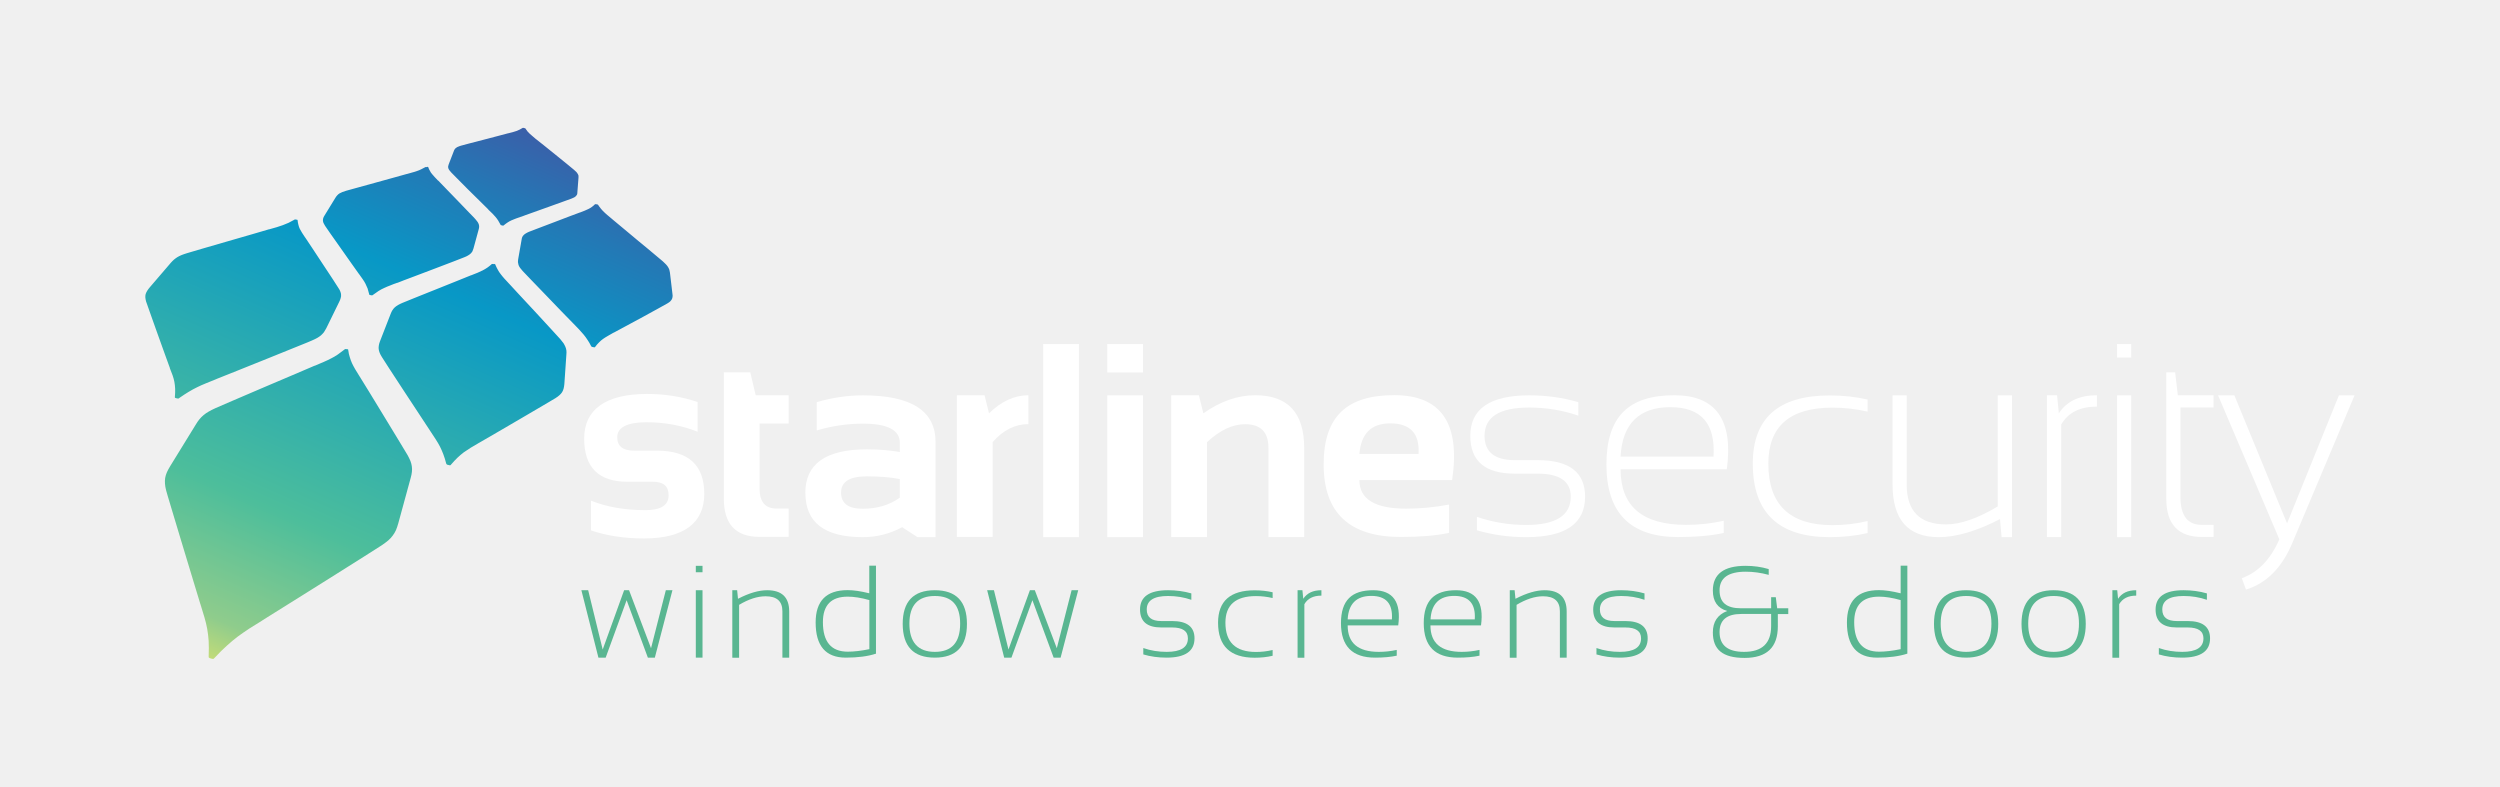
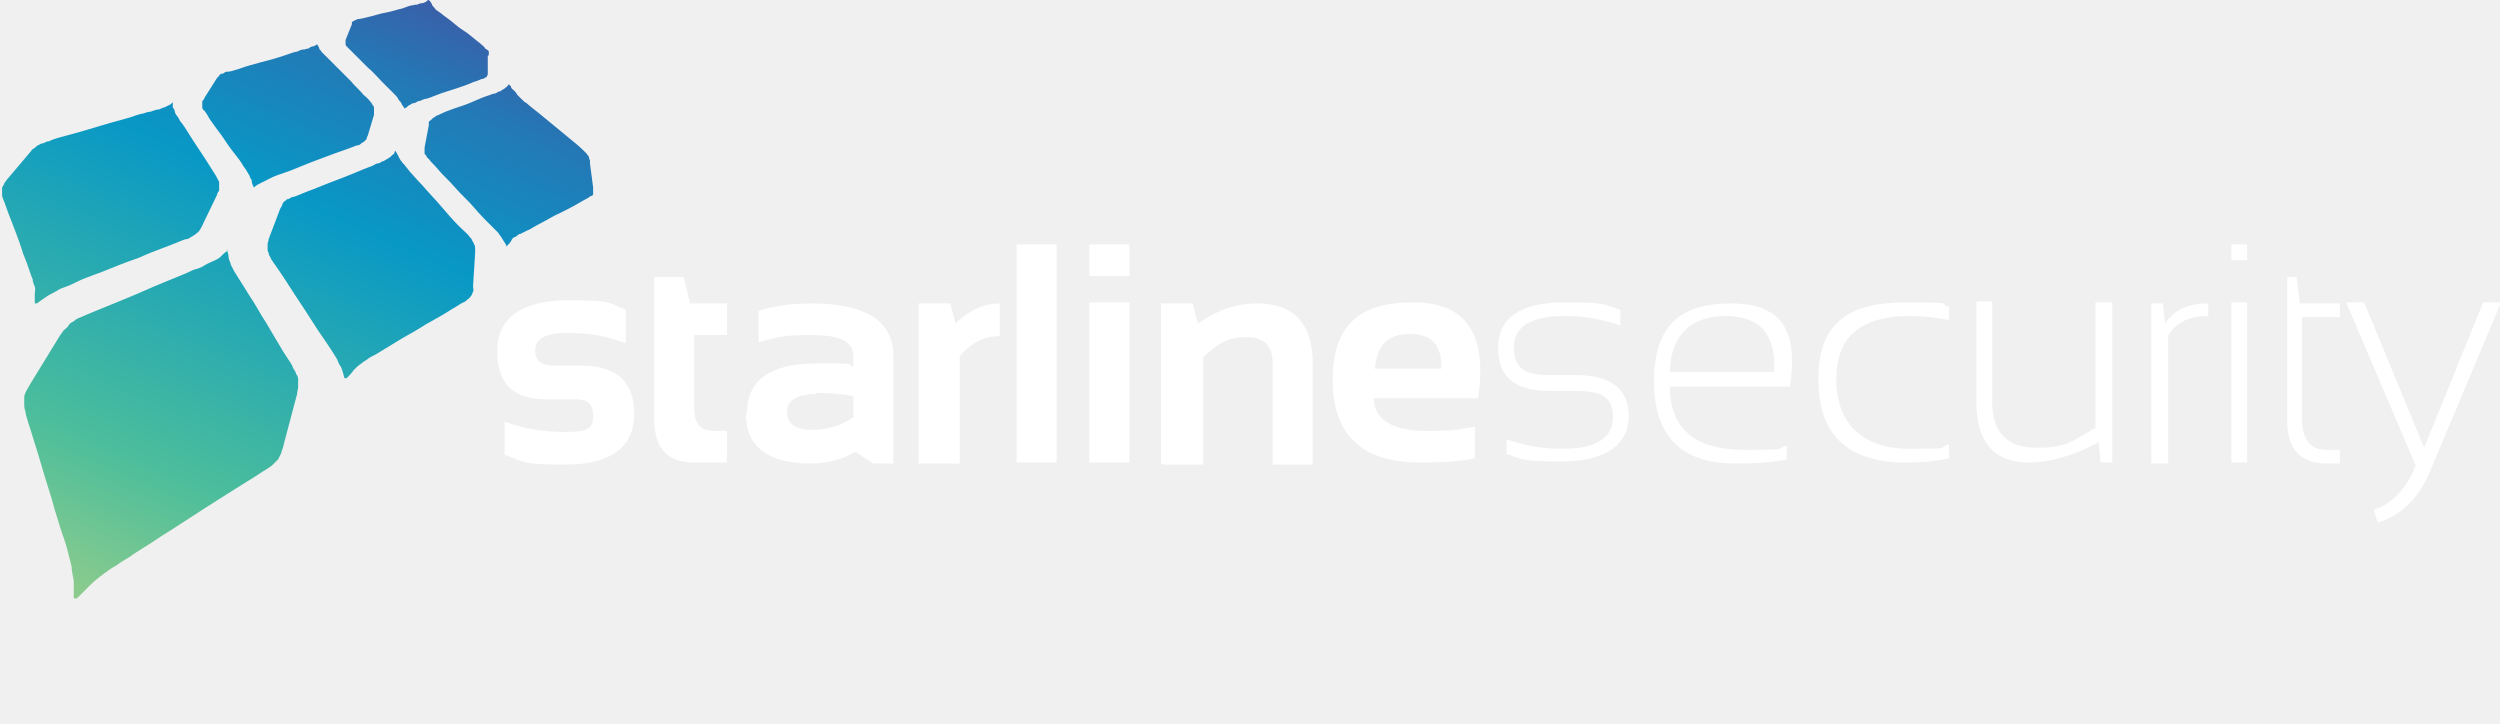
- <svg xmlns="http://www.w3.org/2000/svg" id="Layer_1" data-name="Layer 1" viewBox="0 0 268.5 84.5">
+ <svg xmlns="http://www.w3.org/2000/svg" id="Layer_1" version="1.1" viewBox="0 0 237.3 68.7">
  <defs>
    <style>
-       .cls-1 {
-         fill: #59b691;
-       }
- 
-       .cls-2 {
+       .st0 {
        fill: url(#linear-gradient);
      }

-       .cls-3 {
+       .st1 {
        fill: #fff;
      }
    </style>
-     <linearGradient id="linear-gradient" x1="26.11" y1="72.51" x2="55.31" y2="5.84" gradientUnits="userSpaceOnUse">
+     <linearGradient id="linear-gradient" x1="10.5" y1="-2.3" x2="39.7" y2="64.3" gradientTransform="translate(0 56.4) scale(1 -1)" gradientUnits="userSpaceOnUse">
      <stop offset="0" stop-color="#c4dc78" />
-       <stop offset=".06" stop-color="#8fcc8c" />
-       <stop offset=".24" stop-color="#4dbe9b" />
-       <stop offset=".64" stop-color="#0898c6" />
+       <stop offset="0" stop-color="#8fcc8c" />
+       <stop offset=".2" stop-color="#4dbe9b" />
+       <stop offset=".6" stop-color="#0898c6" />
      <stop offset=".8" stop-color="#2478b5" />
      <stop offset="1" stop-color="#4e499e" />
    </linearGradient>
  </defs>
-   <path class="cls-2" d="M64.09,21.94s.06.01.07.02c.02,0,.03,0,.04.01,0,0,.02,0,.02.02,0,0,.01.01.02.02.1.16.21.29.31.42.1.13.22.24.34.36.12.11.24.23.39.35.15.12.31.26.49.41l.02.02c.19.15.58.48,1.07.89.49.41,1.1.92,1.7,1.42.62.5,1.22,1.01,1.7,1.41.48.41.83.7.93.78.13.12.24.22.33.32.09.1.17.19.22.28.06.09.1.18.14.28.03.1.05.21.07.32l.27,2.29c.02.12.03.23.01.33-.01.1-.04.18-.08.26-.05.08-.1.15-.18.23-.08.07-.17.14-.3.21-.09.05-.42.24-.88.49-.47.26-1.08.59-1.71.94-.65.35-1.32.72-1.89,1.02-.58.31-1.04.56-1.28.69h-.02c-.23.14-.43.24-.61.35-.18.1-.35.21-.51.32-.15.1-.29.23-.43.37-.14.14-.29.3-.43.5-.01.02-.02.02-.02.02-.01.01-.02.01-.04.01,0,0-.03,0-.05,0-.03,0-.06-.01-.1-.02-.04,0-.07-.02-.1-.02-.02,0-.04-.01-.05-.02-.02-.01-.03-.02-.03-.03-.01,0-.02-.02-.03-.03-.13-.26-.26-.49-.4-.69-.13-.2-.26-.38-.42-.57-.15-.18-.3-.35-.48-.54-.18-.19-.37-.38-.59-.61l-.02-.02c-.22-.22-.67-.69-1.22-1.25-.54-.56-1.17-1.22-1.78-1.85-.61-.63-1.18-1.22-1.62-1.68-.44-.46-.75-.78-.83-.87-.11-.12-.2-.23-.28-.34-.07-.1-.12-.2-.16-.3-.03-.1-.05-.19-.06-.29,0-.1,0-.21.02-.32l.37-2.11c.01-.11.04-.2.07-.28.04-.08.09-.15.15-.21.07-.07.14-.13.23-.18.09-.06.2-.11.33-.17.1-.04.45-.17.94-.36.48-.19,1.09-.41,1.71-.65.61-.23,1.22-.46,1.73-.66.51-.19.9-.34,1.1-.41h.02c.19-.08.36-.14.51-.2.15-.06.28-.12.4-.18.12-.06.24-.13.35-.21.11-.08.22-.17.33-.28,0,0,.01-.01.02-.02,0,0,0,0,.02,0,.01,0,.03,0,.05,0,.01,0,.04,0,.07.01M45.84,17.95s-.05-.01-.07-.01c-.02,0-.04,0-.05,0s-.01,0-.02,0c-.01,0-.02,0-.02.01-.16.09-.31.17-.46.24-.14.07-.29.13-.44.18-.15.06-.31.1-.49.15-.18.05-.37.1-.6.17h-.02c-.22.06-.7.19-1.29.36-.6.17-1.34.36-2.06.57-.74.2-1.46.4-2.03.56-.58.16-1,.28-1.12.31-.16.05-.29.09-.41.14-.12.05-.22.1-.31.15-.09.06-.16.12-.23.2-.07.07-.13.15-.19.25l-1.16,1.89c-.06.1-.12.2-.15.29-.02.09-.04.18-.04.26,0,.09.03.18.06.27.04.09.1.2.17.31.06.08.26.38.55.8.3.42.68.97,1.08,1.53.4.58.83,1.18,1.19,1.69.36.52.67.94.81,1.14l.02.02c.14.2.27.38.39.55.12.17.22.33.3.49.08.16.16.33.23.51.06.19.11.39.17.62,0,.01,0,.02,0,.04,0,0,.01.01.03.02,0,0,.02.01.04.02.02,0,.06.01.09.02.05,0,.07.02.1.02.02,0,.04,0,.05,0,.01,0,.02,0,.04-.01.02,0,.02-.01.03-.02.23-.17.43-.31.63-.44.19-.12.39-.23.6-.32.2-.1.41-.18.64-.27.23-.1.48-.19.77-.29h.03c.28-.12.87-.34,1.59-.61.71-.27,1.54-.58,2.35-.89.79-.3,1.56-.59,2.15-.82.58-.22.99-.38,1.1-.43.15-.06.28-.12.39-.19.1-.06.2-.13.27-.2.08-.07.13-.15.19-.24.04-.09.08-.19.11-.3l.56-2.05c.03-.1.05-.2.05-.29s-.01-.17-.04-.26-.07-.17-.13-.26c-.06-.09-.14-.18-.23-.29-.07-.08-.32-.35-.69-.72-.35-.37-.8-.83-1.25-1.3-.45-.46-.89-.92-1.26-1.3-.36-.38-.66-.68-.79-.82h-.02c-.14-.15-.26-.27-.37-.39-.11-.11-.2-.22-.28-.32-.09-.1-.16-.21-.22-.33-.07-.12-.13-.24-.18-.38,0,0,0-.01,0-.02,0,0-.01,0-.02-.02-.01,0-.02,0-.04-.01-.02,0-.04-.01-.07-.02M53,28.37s-.07-.02-.09-.02h-.05s-.02,0-.02,0c-.02,0-.02.01-.03.02-.17.15-.32.27-.48.38-.16.11-.32.2-.49.29-.17.09-.35.17-.54.25-.2.09-.42.17-.68.27h-.02c-.26.11-.79.32-1.46.59-.68.27-1.51.6-2.32.93-.83.33-1.66.67-2.32.93-.66.27-1.15.46-1.28.52-.18.08-.34.15-.47.23-.13.08-.25.16-.35.25-.09.09-.18.19-.25.3-.07.11-.13.24-.19.39l-1.14,2.93c-.06.16-.11.31-.13.45-.03.14-.03.28-.02.41.02.14.05.27.11.41.06.15.14.3.25.47.07.12.36.57.77,1.2.42.64.95,1.47,1.53,2.34.58.88,1.19,1.81,1.71,2.6.53.81.96,1.46,1.17,1.78l.02.03c.22.32.4.61.57.87.17.26.32.52.45.77.13.26.25.53.36.82.12.3.21.62.31,1,.02.02.02.04.03.06,0,.01.01.02.03.03.01.02.03.02.06.04.03,0,.06.02.12.03.05.01.09.02.12.03.03,0,.06,0,.07,0,.02,0,.03-.01.05-.02.01-.01.02-.03.03-.04.26-.3.48-.54.71-.76.22-.21.44-.39.67-.57.23-.16.47-.32.74-.49.27-.16.56-.33.88-.52l.04-.02c.33-.19,1.01-.58,1.83-1.06.82-.47,1.77-1.03,2.69-1.57.9-.52,1.76-1.03,2.42-1.42.66-.38,1.12-.66,1.25-.74.17-.11.31-.21.43-.32.11-.1.21-.21.28-.32.07-.11.12-.24.16-.38.04-.14.06-.29.08-.47l.22-3.2c.02-.16.01-.31,0-.44-.02-.14-.06-.26-.11-.39-.05-.12-.12-.25-.2-.38-.09-.13-.21-.27-.34-.43-.09-.11-.46-.51-.96-1.05-.49-.54-1.11-1.21-1.73-1.88-.61-.66-1.23-1.32-1.74-1.87-.49-.54-.88-.96-1.07-1.16l-.02-.02c-.19-.2-.35-.38-.5-.54-.14-.16-.27-.31-.38-.46-.12-.15-.22-.3-.31-.47-.09-.17-.19-.35-.27-.55,0-.01,0-.02,0-.03-.01,0-.02-.02-.03-.02-.01,0-.02-.01-.05-.02-.02,0-.05-.01-.08-.02M56.27,13.74s-.05,0-.06-.01c-.02,0-.03,0-.04,0,0,0-.02,0-.02,0t-.02.01c-.12.07-.22.13-.34.19-.11.05-.22.1-.33.14-.12.04-.24.08-.38.12-.14.04-.29.08-.47.12h-.02c-.18.05-.55.14-1.02.27-.47.12-1.03.27-1.6.42-.57.15-1.13.29-1.58.41-.44.12-.77.21-.86.23-.12.04-.23.07-.31.11-.09.03-.16.07-.22.12-.06.04-.12.09-.15.14-.04.06-.08.12-.1.19l-.56,1.45c-.03.07-.05.15-.06.22,0,.07,0,.13.02.2.02.07.06.13.11.21.05.07.12.15.2.24.06.06.29.29.61.62.32.33.75.75,1.18,1.19.45.44.92.9,1.31,1.29.39.4.72.72.88.87v.02c.18.16.31.29.44.42.12.13.24.25.34.37.1.12.2.25.28.38.09.14.17.29.26.46,0,.01,0,.02.01.02,0,0,0,.01.02.02.01,0,.03,0,.05.01.02,0,.04.01.07.02.04.01.06.02.08.02.02,0,.04,0,.05,0,.01,0,.03,0,.03,0,0,0,.02-.01.02-.02.15-.12.29-.23.43-.32.13-.09.27-.16.42-.23.15-.07.3-.13.47-.19.17-.06.35-.13.57-.2h.02c.21-.09.65-.24,1.18-.43.53-.19,1.16-.41,1.76-.63.6-.21,1.17-.42,1.61-.58.44-.15.75-.27.83-.3.11-.04.21-.09.29-.13.09-.05.15-.1.19-.15.05-.05.09-.11.12-.17.02-.07.03-.14.03-.23l.12-1.56c0-.08,0-.15,0-.22-.02-.07-.04-.13-.08-.19-.03-.07-.09-.13-.15-.21-.07-.07-.15-.14-.25-.23-.06-.06-.33-.27-.69-.57-.36-.29-.81-.66-1.27-1.03-.46-.37-.91-.74-1.29-1.04-.37-.3-.67-.54-.82-.65h-.01c-.14-.13-.26-.23-.37-.32-.12-.09-.21-.18-.3-.26-.09-.08-.17-.17-.25-.26-.07-.09-.14-.19-.22-.31-.01,0-.01-.01-.01-.02,0,0,0,0-.02,0,0,0-.02,0-.04-.01-.01,0-.03,0-.06-.02M37.25,37.51s-.08-.02-.1-.02c-.03,0-.05,0-.06,0-.02,0-.03,0-.05.01,0,0-.02.02-.03.03-.27.21-.51.39-.74.55-.24.16-.47.3-.72.42-.25.13-.5.25-.78.37-.28.12-.59.26-.96.41h-.03c-.36.16-1.12.49-2.08.89-.97.41-2.16.92-3.34,1.42-1.21.51-2.41,1.03-3.36,1.44-.96.42-1.68.72-1.87.81-.27.12-.5.24-.71.36-.22.12-.39.25-.55.38-.16.13-.31.28-.45.45-.14.17-.27.36-.4.58l-2.72,4.42c-.15.25-.28.47-.37.68-.09.21-.16.42-.19.62-.03.2-.04.41-.02.63.01.22.06.45.12.7.05.18.24.86.53,1.8.29.97.67,2.23,1.07,3.56.41,1.37.85,2.8,1.22,4.03.38,1.26.7,2.3.85,2.8l.02.05c.16.51.3.96.42,1.38.12.43.23.83.3,1.24.07.41.13.85.16,1.32.02.48.03,1.02,0,1.64,0,.04,0,.06,0,.09,0,.02.01.04.03.06.02.02.04.03.08.05.04.01.08.03.15.05.06.02.11.03.15.03.04,0,.07,0,.1,0,.02,0,.04-.02.06-.04.03-.02.05-.04.07-.07.47-.51.9-.93,1.31-1.3.39-.36.78-.68,1.16-.97.39-.29.79-.56,1.22-.85.44-.27.9-.57,1.43-.89l.05-.04c.52-.32,1.6-1,2.91-1.82,1.29-.8,2.79-1.75,4.23-2.65,1.4-.88,2.74-1.72,3.76-2.37,1-.63,1.72-1.09,1.9-1.21.26-.18.49-.35.68-.51.19-.17.35-.34.48-.52.14-.18.25-.38.35-.59.09-.22.17-.46.25-.74l1.33-4.87c.07-.24.11-.46.13-.66.02-.2.02-.39-.01-.58-.03-.19-.07-.37-.15-.57-.08-.19-.18-.4-.3-.62-.09-.16-.43-.73-.91-1.51-.46-.77-1.04-1.72-1.63-2.68-.57-.93-1.14-1.87-1.61-2.64-.46-.75-.83-1.34-1-1.62l-.02-.03c-.17-.28-.33-.52-.46-.75-.13-.22-.24-.43-.34-.64-.09-.21-.18-.42-.24-.65-.08-.23-.13-.48-.17-.77,0-.01,0-.03,0-.04-.01-.01-.01-.02-.02-.03-.02,0-.03-.02-.05-.02-.02-.01-.06-.02-.1-.03M31.83,23.59s-.06-.02-.08-.02c-.02,0-.04,0-.05,0-.02,0-.02,0-.04,0-.01,0-.02.01-.03.02-.23.13-.44.24-.64.34-.2.09-.4.17-.61.25-.21.08-.43.14-.66.22-.24.07-.51.14-.81.23h-.03c-.3.09-.93.28-1.74.51-.81.23-1.79.52-2.77.8-.99.29-1.98.57-2.76.8-.79.23-1.37.4-1.52.45-.22.07-.41.13-.58.2-.17.07-.31.14-.45.22-.13.08-.25.17-.37.27-.12.1-.23.22-.34.34l-2.24,2.61c-.12.14-.22.27-.3.4-.08.12-.13.25-.17.36-.03.12-.04.24-.03.37.01.13.04.27.08.42.04.11.18.52.38,1.08.2.57.46,1.32.75,2.11.28.8.59,1.63.84,2.34.26.73.48,1.32.58,1.6v.03c.12.29.21.54.3.78.08.24.15.47.19.7.04.23.07.47.08.73.01.26,0,.56-.03.89,0,.02,0,.04,0,.05,0,.01.01.02.02.03.01,0,.04.02.06.03.03,0,.06.02.11.03.05.01.09.02.11.02.04,0,.06,0,.08,0,.02,0,.03,0,.05-.02.02,0,.03-.02.05-.04.37-.26.7-.47,1.01-.66.31-.19.6-.34.9-.49.3-.15.6-.28.94-.42.33-.14.7-.28,1.11-.45l.04-.02c.41-.16,1.25-.5,2.28-.91,1.02-.41,2.22-.89,3.36-1.35,1.13-.46,2.2-.89,3.04-1.23.82-.33,1.4-.56,1.56-.64.21-.09.4-.18.56-.27.16-.09.3-.19.42-.29.11-.1.21-.21.31-.33.09-.13.16-.26.25-.42l1.4-2.86c.07-.14.12-.27.15-.39.04-.12.05-.23.04-.35,0-.11-.03-.23-.08-.35-.04-.12-.11-.25-.21-.39-.06-.1-.29-.46-.61-.95-.32-.49-.72-1.1-1.13-1.71-.39-.6-.79-1.21-1.12-1.7-.33-.49-.59-.88-.7-1.05l-.02-.02c-.12-.18-.23-.34-.32-.49-.09-.15-.17-.29-.24-.42-.06-.14-.12-.27-.15-.43-.04-.15-.07-.31-.09-.5v-.02s0-.01-.02-.02c-.01,0-.02,0-.05-.01-.02,0-.04-.02-.08-.02" />
-   <path class="cls-3" d="M63.47,56.96v-3.19c1.69.68,3.64,1.02,5.86,1.02,1.65,0,2.48-.53,2.48-1.6,0-.97-.56-1.45-1.67-1.45h-2.76c-3.09,0-4.64-1.55-4.64-4.64s2.26-4.79,6.77-4.79c1.91,0,3.72.29,5.41.87v3.19c-1.69-.68-3.53-1.02-5.51-1.02s-3.12.53-3.12,1.6c0,.97.6,1.45,1.81,1.45h2.46c3.38,0,5.08,1.55,5.08,4.64s-2.15,4.79-6.47,4.79c-2.12,0-4.02-.29-5.71-.87Z" />
-   <path class="cls-3" d="M77.74,39.99h2.84l.58,2.46h3.54v3.04h-3.12v7c0,1.42.61,2.13,1.84,2.13h1.28v3.04h-3.13c-2.55,0-3.83-1.37-3.83-4.1v-13.59Z" />
-   <path class="cls-3" d="M86.49,52.94c0-3.12,2.2-4.68,6.61-4.68,1.32,0,2.5.1,3.54.29v-1c0-1.36-1.32-2.05-3.96-2.05-1.66,0-3.32.24-4.96.73v-3.04c1.64-.48,3.3-.73,4.96-.73,5.2,0,7.8,1.67,7.8,5.02v10.21h-1.94l-1.65-1.07c-1.33.72-2.74,1.07-4.23,1.07-4.11,0-6.16-1.58-6.16-4.74ZM93.1,51.16c-1.85,0-2.77.58-2.77,1.74s.77,1.74,2.32,1.74,2.89-.4,3.99-1.19v-2c-.97-.19-2.15-.29-3.54-.29Z" />
-   <path class="cls-3" d="M102.77,57.68v-15.23h2.97l.48,1.94c1.33-1.3,2.75-1.94,4.23-1.94v3.1c-1.43,0-2.71.64-3.84,1.93v10.19h-3.84Z" />
-   <path class="cls-3" d="M115.88,36.95v20.74h-3.84v-20.74h3.84Z" />
-   <path class="cls-3" d="M122.76,36.95v3.05h-3.84v-3.05h3.84ZM122.76,42.46v15.23h-3.84v-15.23h3.84Z" />
-   <path class="cls-3" d="M125.79,57.68v-15.23h2.97l.48,1.94c1.85-1.3,3.7-1.94,5.57-1.94,3.51,0,5.26,1.89,5.26,5.67v9.56h-3.84v-9.6c0-1.68-.84-2.52-2.51-2.52-1.34,0-2.71.64-4.09,1.93v10.19h-3.84Z" />
-   <path class="cls-3" d="M155.96,51.56h-9.96c0,2.05,1.67,3.07,5.02,3.07,1.54,0,3.07-.15,4.61-.44v3.04c-1.34.29-3.07.44-5.19.44-5.52,0-8.28-2.6-8.28-7.79s2.53-7.44,7.58-7.44,7.12,3.04,6.22,9.11ZM146,48.75h6.35c.14-2.18-.88-3.28-3.04-3.28-2.03,0-3.13,1.09-3.31,3.28Z" />
-   <path class="cls-3" d="M158.62,56.96v-1.45c1.69.58,3.45.87,5.28.87,3.2,0,4.8-1.02,4.8-3.04,0-1.64-1.18-2.47-3.55-2.47h-2.46c-3.19,0-4.78-1.35-4.78-4.06,0-2.9,2.11-4.35,6.34-4.35,1.82,0,3.57.24,5.26.73v1.45c-1.69-.58-3.45-.87-5.26-.87-3.21,0-4.81,1.01-4.81,3.04,0,1.74,1.09,2.61,3.26,2.61h2.46c3.38,0,5.08,1.31,5.08,3.92,0,2.9-2.11,4.35-6.32,4.35-1.83,0-3.59-.24-5.28-.73Z" />
-   <path class="cls-3" d="M185.46,50.4h-11.41c0,3.98,2.35,5.97,7.05,5.97,1.34,0,2.69-.14,4.03-.44v1.31c-1.34.29-2.98.44-4.9.44-5.13,0-7.7-2.6-7.7-7.79s2.43-7.44,7.29-7.44c4.47,0,6.35,2.65,5.64,7.95ZM174.05,49.04h9.98c.23-3.54-1.32-5.31-4.64-5.31s-5.16,1.77-5.34,5.31Z" />
-   <path class="cls-3" d="M200.58,57.25c-1.26.29-2.61.44-4.06.44-5.51,0-8.27-2.63-8.27-7.9,0-4.88,2.75-7.32,8.27-7.32,1.45,0,2.8.15,4.06.44v1.3c-1.26-.29-2.51-.43-3.77-.43-4.59,0-6.89,2.01-6.89,6.02,0,4.4,2.29,6.6,6.89,6.6,1.26,0,2.51-.14,3.77-.44v1.31Z" />
-   <path class="cls-3" d="M216.09,42.46v15.23h-1.12l-.17-1.94c-2.52,1.3-4.72,1.94-6.58,1.94-3.31,0-4.96-1.89-4.96-5.67v-9.56h1.52v9.6c0,2.84,1.41,4.26,4.23,4.26,1.54,0,3.39-.64,5.55-1.93v-11.93h1.52Z" />
-   <path class="cls-3" d="M219.84,57.68v-15.23h1.09l.19,1.94c.85-1.3,2.21-1.94,4.09-1.94v1.22c-1.82,0-3.1.64-3.84,1.93v12.08h-1.52Z" />
-   <path class="cls-3" d="M228.89,36.95v1.45h-1.52v-1.45h1.52ZM228.89,42.46v15.23h-1.52v-15.23h1.52Z" />
-   <path class="cls-3" d="M232.65,39.99h.96l.29,2.46h3.83v1.31h-3.55v9.61c0,2,.76,3,2.28,3h1.28v1.3h-1.25c-2.55,0-3.83-1.37-3.83-4.1v-13.59Z" />
-   <path class="cls-3" d="M238.22,42.46h1.75l5.66,13.75,5.57-13.75h1.68l-6.61,15.68c-1.12,2.76-2.8,4.49-5.05,5.18l-.45-1.22c1.76-.64,3.1-2.03,4.03-4.18l-6.58-15.46Z" />
-   <path class="cls-1" d="M62.43,63.39h.74l1.56,6.37,2.3-6.37h.53l2.36,6.23,1.59-6.23h.71l-1.89,7.24h-.75l-2.28-6.17-2.25,6.17h-.78l-1.83-7.24Z" />
-   <path class="cls-1" d="M75.45,60.77v.69h-.72v-.69h.72ZM75.45,63.39v7.24h-.72v-7.24h.72Z" />
-   <path class="cls-1" d="M78.65,70.63v-7.24h.52l.09.92c1.2-.62,2.24-.92,3.13-.92,1.58,0,2.37.76,2.37,2.28v4.96h-.73v-4.98c0-1.08-.6-1.61-1.81-1.61-.87,0-1.82.31-2.84.92v5.68h-.72Z" />
-   <path class="cls-1" d="M94.09,70.2c-.88.29-1.96.43-3.25.43-2.16,0-3.24-1.26-3.24-3.77,0-2.32,1.14-3.48,3.44-3.48.63,0,1.4.11,2.32.34v-2.97h.72v9.43ZM93.37,64.45c-.88-.25-1.66-.37-2.32-.37-1.78,0-2.67.91-2.67,2.74,0,2.11.89,3.17,2.67,3.17.66,0,1.44-.09,2.32-.27v-5.26Z" />
-   <path class="cls-1" d="M96.95,67.01c0-2.41,1.15-3.62,3.45-3.62s3.45,1.21,3.45,3.62-1.15,3.62-3.45,3.62-3.44-1.2-3.45-3.62ZM100.4,70.01c1.82,0,2.72-1.01,2.72-3.03s-.91-2.97-2.72-2.97-2.73.99-2.73,2.97.91,3.03,2.73,3.03Z" />
-   <path class="cls-1" d="M106.01,63.39h.74l1.56,6.37,2.3-6.37h.53l2.36,6.23,1.59-6.23h.71l-1.89,7.24h-.75l-2.28-6.17-2.25,6.17h-.78l-1.83-7.24Z" />
-   <path class="cls-1" d="M122.79,70.29v-.69c.8.28,1.64.41,2.51.41,1.52,0,2.28-.48,2.28-1.45,0-.78-.56-1.17-1.69-1.17h-1.17c-1.52,0-2.28-.64-2.28-1.93,0-1.38,1-2.07,3.01-2.07.86,0,1.7.11,2.5.34v.69c-.8-.28-1.64-.41-2.5-.41-1.53,0-2.29.48-2.29,1.45,0,.83.52,1.24,1.55,1.24h1.17c1.61,0,2.41.62,2.41,1.86,0,1.38-1,2.07-3.01,2.07-.87,0-1.71-.11-2.51-.35Z" />
-   <path class="cls-1" d="M136.68,70.43c-.6.14-1.24.21-1.93.21-2.62,0-3.93-1.25-3.93-3.76,0-2.32,1.31-3.48,3.93-3.48.69,0,1.33.07,1.93.21v.62c-.6-.14-1.2-.21-1.79-.21-2.18,0-3.28.95-3.28,2.86,0,2.09,1.09,3.14,3.28,3.14.6,0,1.2-.07,1.79-.21v.62Z" />
-   <path class="cls-1" d="M139.36,70.63v-7.24h.52l.09.92c.41-.62,1.05-.92,1.95-.92v.58c-.87,0-1.48.31-1.83.92v5.75h-.72Z" />
-   <path class="cls-1" d="M150.17,67.17h-5.43c0,1.9,1.12,2.84,3.35,2.84.64,0,1.28-.07,1.92-.21v.62c-.64.14-1.42.21-2.33.21-2.44,0-3.66-1.23-3.66-3.7s1.16-3.54,3.47-3.54c2.12,0,3.02,1.26,2.68,3.78ZM144.74,66.52h4.75c.11-1.68-.62-2.52-2.21-2.52s-2.45.84-2.54,2.52Z" />
-   <path class="cls-1" d="M159.06,67.17h-5.43c0,1.9,1.12,2.84,3.35,2.84.64,0,1.28-.07,1.92-.21v.62c-.64.14-1.42.21-2.33.21-2.44,0-3.66-1.23-3.66-3.7s1.16-3.54,3.47-3.54c2.12,0,3.02,1.26,2.68,3.78ZM153.64,66.52h4.75c.11-1.68-.63-2.52-2.21-2.52s-2.45.84-2.54,2.52Z" />
-   <path class="cls-1" d="M162.15,70.63v-7.24h.52l.09.92c1.2-.62,2.24-.92,3.13-.92,1.58,0,2.37.76,2.37,2.28v4.96h-.73v-4.98c0-1.08-.6-1.61-1.81-1.61-.87,0-1.82.31-2.84.92v5.68h-.72Z" />
-   <path class="cls-1" d="M171.46,70.29v-.69c.8.28,1.64.41,2.51.41,1.52,0,2.28-.48,2.28-1.45,0-.78-.56-1.17-1.69-1.17h-1.17c-1.52,0-2.28-.64-2.28-1.93,0-1.38,1-2.07,3.01-2.07.86,0,1.7.11,2.5.34v.69c-.8-.28-1.64-.41-2.5-.41-1.53,0-2.29.48-2.29,1.45,0,.83.52,1.24,1.55,1.24h1.17c1.61,0,2.41.62,2.41,1.86,0,1.38-1,2.07-3.01,2.07-.87,0-1.71-.11-2.51-.35Z" />
-   <path class="cls-1" d="M185.5,65.62c-1.03-.3-1.54-1.03-1.54-2.19,0-1.77,1.17-2.66,3.52-2.66.85,0,1.68.11,2.48.35v.62c-.85-.23-1.67-.34-2.46-.34-1.88,0-2.82.67-2.82,2s.77,1.93,2.31,1.93h3.23v-1.19h.5l.15,1.19h1.19v.62h-1.12v1.31c0,2.27-1.19,3.4-3.57,3.4s-3.41-.91-3.41-2.74c0-1.14.51-1.9,1.54-2.3ZM187.01,65.94c-1.55,0-2.33.65-2.33,1.94,0,1.42.88,2.13,2.63,2.13,1.94,0,2.91-.92,2.91-2.77v-1.3h-3.21Z" />
-   <path class="cls-1" d="M204.85,70.2c-.88.29-1.96.43-3.25.43-2.16,0-3.24-1.26-3.24-3.77,0-2.32,1.14-3.48,3.44-3.48.63,0,1.4.11,2.33.34v-2.97h.72v9.43ZM204.13,64.45c-.88-.25-1.66-.37-2.32-.37-1.78,0-2.67.91-2.67,2.74,0,2.11.89,3.17,2.67,3.17.66,0,1.44-.09,2.32-.27v-5.26Z" />
-   <path class="cls-1" d="M207.71,67.01c0-2.41,1.15-3.62,3.45-3.62s3.45,1.21,3.45,3.62-1.15,3.62-3.45,3.62-3.44-1.2-3.45-3.62ZM211.16,70.01c1.82,0,2.72-1.01,2.72-3.03s-.91-2.97-2.72-2.97-2.73.99-2.73,2.97.91,3.03,2.73,3.03Z" />
-   <path class="cls-1" d="M217.11,67.01c0-2.41,1.15-3.62,3.45-3.62s3.45,1.21,3.45,3.62-1.15,3.62-3.45,3.62-3.44-1.2-3.45-3.62ZM220.56,70.01c1.82,0,2.72-1.01,2.72-3.03s-.91-2.97-2.72-2.97-2.73.99-2.73,2.97.91,3.03,2.73,3.03Z" />
-   <path class="cls-1" d="M226.87,70.63v-7.24h.52l.09.92c.41-.62,1.05-.92,1.95-.92v.58c-.87,0-1.47.31-1.83.92v5.75h-.72Z" />
-   <path class="cls-1" d="M231.86,70.29v-.69c.8.28,1.64.41,2.51.41,1.52,0,2.28-.48,2.28-1.45,0-.78-.56-1.17-1.69-1.17h-1.17c-1.52,0-2.28-.64-2.28-1.93,0-1.38,1-2.07,3.01-2.07.86,0,1.7.11,2.5.34v.69c-.8-.28-1.64-.41-2.5-.41-1.53,0-2.29.48-2.29,1.45,0,.83.52,1.24,1.55,1.24h1.17c1.61,0,2.41.62,2.41,1.86,0,1.38-1,2.07-3.01,2.07-.87,0-1.71-.11-2.51-.35Z" />
+   <path class="st0" d="M48.5,8.2s0,0,0,0c0,0,0,0,0,0,0,0,0,0,0,0,0,0,0,0,0,0,0,.2.2.3.3.4s.2.2.3.4c.1.1.2.2.4.4s.3.3.5.4h0c.2.2.6.5,1.1.9s1.1.9,1.7,1.4c.6.5,1.2,1,1.7,1.4.5.4.8.7.9.8.1.1.2.2.3.3,0,.1.2.2.2.3,0,0,0,.2.1.3,0,.1,0,.2,0,.3l.3,2.3c0,.1,0,.2,0,.3,0,.1,0,.2,0,.3,0,0,0,.2-.2.2,0,0-.2.1-.3.2,0,0-.4.2-.9.5-.5.3-1.1.6-1.7.9-.7.3-1.3.7-1.9,1-.6.3-1,.6-1.3.7h0c-.2.1-.4.2-.6.3-.2,0-.3.2-.5.3-.2,0-.3.2-.4.4s-.3.3-.4.5c0,0,0,0,0,0,0,0,0,0,0,0h0s0,0,0,0c0,0,0,0,0,0s0,0,0,0c0,0,0,0,0,0,0,0,0,0,0,0-.1-.3-.3-.5-.4-.7-.1-.2-.3-.4-.4-.6-.2-.2-.3-.3-.5-.5-.2-.2-.4-.4-.6-.6h0c-.2-.2-.7-.7-1.2-1.3-.5-.6-1.2-1.2-1.8-1.9s-1.2-1.2-1.6-1.7c-.4-.5-.8-.8-.8-.9-.1-.1-.2-.2-.3-.3,0-.1-.1-.2-.2-.3,0-.1,0-.2,0-.3,0-.1,0-.2,0-.3l.4-2.1c0-.1,0-.2,0-.3,0,0,0-.1.2-.2,0,0,.1-.1.2-.2,0,0,.2-.1.3-.2,0,0,.5-.2.9-.4.5-.2,1.1-.4,1.7-.6.6-.2,1.2-.5,1.7-.7.5-.2.9-.3,1.1-.4h0c.2,0,.4-.1.5-.2.2,0,.3-.1.4-.2.1,0,.2-.1.3-.2.1,0,.2-.2.3-.3,0,0,0,0,0,0h0s0,0,0,0M30.2,4.2s0,0,0,0h0s0,0,0,0c-.2,0-.3.2-.5.2-.1,0-.3.1-.4.2-.2,0-.3.1-.5.1s-.4.1-.6.2h0c-.2,0-.7.2-1.3.4-.6.2-1.3.4-2.1.6-.7.2-1.5.4-2,.6-.6.2-1,.3-1.1.3-.2,0-.3,0-.4.1s-.2.1-.3.1c0,0-.2.1-.2.2,0,0-.1.1-.2.2l-1.2,1.9c0,.1-.1.2-.2.3,0,0,0,.2,0,.3s0,.2,0,.3c0,0,0,.2.2.3,0,0,.3.4.5.8.3.4.7,1,1.1,1.5.4.6.8,1.2,1.2,1.7.4.5.7.9.8,1.1h0c.1.2.3.4.4.6s.2.3.3.5c0,.2.2.3.2.5,0,.2.1.4.2.6h0s0,0,0,0h0s0,0,0,0c0,0,0,0,0,0h0s0,0,0,0c0,0,0,0,0,0,.2-.2.4-.3.6-.4.2-.1.4-.2.6-.3.2-.1.4-.2.6-.3.2-.1.5-.2.8-.3h0c.3-.1.9-.3,1.6-.6.7-.3,1.5-.6,2.3-.9.8-.3,1.6-.6,2.2-.8.6-.2,1-.4,1.1-.4.2,0,.3-.1.4-.2,0,0,.2-.1.3-.2,0,0,.1-.1.2-.2,0,0,0-.2.1-.3l.6-2c0-.1,0-.2,0-.3s0-.2,0-.3,0-.2-.1-.3-.1-.2-.2-.3c0,0-.3-.4-.7-.7-.3-.4-.8-.8-1.2-1.3-.5-.5-.9-.9-1.3-1.3-.4-.4-.7-.7-.8-.8h0c-.1-.1-.3-.3-.4-.4-.1-.1-.2-.2-.3-.3,0-.1-.2-.2-.2-.3,0-.1-.1-.2-.2-.4h0s0,0,0,0c0,0,0,0,0,0,0,0,0,0,0,0M37.4,14.6s0,0,0,0h0s0,0,0,0c-.2.1-.3.3-.5.4-.2.1-.3.2-.5.3-.2,0-.3.2-.5.2-.2,0-.4.2-.7.3h0c-.3.1-.8.3-1.5.6-.7.3-1.5.6-2.3.9-.8.3-1.7.7-2.3.9-.7.3-1.2.5-1.3.5-.2,0-.3.2-.5.2-.1,0-.2.2-.3.2,0,0-.2.2-.2.3s-.1.2-.2.4l-1.1,2.9c0,.2-.1.3-.1.5,0,.1,0,.3,0,.4,0,.1,0,.3.1.4,0,.2.1.3.2.5,0,.1.4.6.8,1.2.4.6,1,1.5,1.5,2.3.6.9,1.2,1.8,1.7,2.6.5.8,1,1.5,1.2,1.8h0c.2.3.4.6.6.9s.3.5.5.8c.1.3.2.5.4.8.1.3.2.6.3,1,0,0,0,0,0,0,0,0,0,0,0,0,0,0,0,0,0,0,0,0,0,0,.1,0,0,0,0,0,.1,0h0s0,0,0,0c0,0,0,0,0,0,.3-.3.5-.5.7-.8.2-.2.4-.4.7-.6.2-.2.5-.3.7-.5.3-.2.6-.3.9-.5h0c.3-.2,1-.6,1.8-1.1.8-.5,1.8-1,2.7-1.6.9-.5,1.8-1,2.4-1.4.7-.4,1.1-.7,1.2-.7.2-.1.3-.2.4-.3.1,0,.2-.2.3-.3s.1-.2.2-.4,0-.3,0-.5l.2-3.2c0-.2,0-.3,0-.4,0-.1,0-.3-.1-.4,0-.1-.1-.2-.2-.4,0-.1-.2-.3-.3-.4,0-.1-.5-.5-1-1-.5-.5-1.1-1.2-1.7-1.9-.6-.7-1.2-1.3-1.7-1.9-.5-.5-.9-1-1.1-1.2h0c-.2-.2-.3-.4-.5-.6-.1-.2-.3-.3-.4-.5-.1-.1-.2-.3-.3-.5s-.2-.4-.3-.5h0s0,0,0,0,0,0,0,0c0,0,0,0,0,0M40.7,0s0,0,0,0h0s0,0,0,0c-.1,0-.2.1-.3.2-.1,0-.2.1-.3.1-.1,0-.2,0-.4.1s-.3,0-.5.1h0c-.2,0-.5.1-1,.3-.5.1-1,.3-1.6.4s-1.1.3-1.6.4c-.4.1-.8.2-.9.2-.1,0-.2,0-.3.1,0,0-.2,0-.2.1,0,0-.1,0-.2.1,0,0,0,.1,0,.2l-.6,1.5c0,0,0,.1,0,.2,0,0,0,.1,0,.2,0,0,0,.1.1.2,0,0,.1.1.2.2,0,0,.3.3.6.6s.8.8,1.2,1.2c.5.4.9.9,1.3,1.3.4.4.7.7.9.9h0c.2.2.3.3.4.4.1.1.2.2.3.4s.2.2.3.4c0,.1.2.3.3.5,0,0,0,0,0,0,0,0,0,0,0,0,0,0,0,0,0,0,0,0,0,0,0,0,0,0,0,0,0,0h0s0,0,0,0c.2-.1.3-.2.4-.3.1,0,.3-.2.4-.2.2,0,.3-.1.5-.2.2,0,.3-.1.6-.2h0c.2,0,.7-.2,1.2-.4s1.2-.4,1.8-.6c.6-.2,1.2-.4,1.6-.6.4-.1.8-.3.8-.3.1,0,.2,0,.3-.1,0,0,.2-.1.2-.1,0,0,0-.1.1-.2,0,0,0-.1,0-.2v-1.6c.1,0,.1-.1.1-.2,0,0,0-.1,0-.2,0,0,0-.1-.2-.2,0,0-.2-.1-.2-.2,0,0-.3-.3-.7-.6-.4-.3-.8-.7-1.3-1s-.9-.7-1.3-1c-.4-.3-.7-.5-.8-.6h0c-.1-.1-.3-.2-.4-.3-.1,0-.2-.2-.3-.3s-.2-.2-.2-.3c0,0-.1-.2-.2-.3,0,0,0,0,0,0h0s0,0,0,0c0,0,0,0,0,0M21.6,23.8s0,0,0,0h0s0,0,0,0h0c-.3.2-.5.4-.7.6-.2.2-.5.3-.7.4-.2.1-.5.2-.8.4s-.6.3-1,.4h0c-.4.2-1.1.5-2.1.9-1,.4-2.2.9-3.3,1.4-1.2.5-2.4,1-3.4,1.4-1,.4-1.7.7-1.9.8-.3.1-.5.2-.7.4-.2.1-.4.2-.5.4s-.3.3-.5.5c-.1.2-.3.4-.4.6l-2.7,4.4c-.1.2-.3.5-.4.7s-.2.4-.2.6,0,.4,0,.6c0,.2,0,.5.1.7,0,.2.2.9.5,1.8.3,1,.7,2.2,1.1,3.6.4,1.4.9,2.8,1.2,4,.4,1.3.7,2.3.9,2.8h0c.2.6.3,1,.4,1.4.1.4.2.8.3,1.2,0,.4.1.8.2,1.3,0,.5,0,1,0,1.6h0c0,.1,0,.1,0,.1s0,0,0,0c0,0,0,0,.1,0,0,0,.1,0,.1,0h.1s0,0,0,0c0,0,0,0,0,0,.5-.5.9-.9,1.3-1.3.4-.4.8-.7,1.2-1,.4-.3.8-.6,1.2-.8.4-.3.9-.6,1.4-.9h0c.5-.4,1.6-1,2.9-1.9,1.3-.8,2.8-1.8,4.2-2.7,1.4-.9,2.7-1.7,3.8-2.4,1-.6,1.7-1.1,1.9-1.2.3-.2.5-.3.7-.5.2-.2.3-.3.5-.5.1-.2.2-.4.3-.6,0-.2.2-.5.2-.7l1.3-4.9c0-.2.1-.5.1-.7s0-.4,0-.6c0-.2,0-.4-.2-.6,0-.2-.2-.4-.3-.6,0-.2-.4-.7-.9-1.5-.5-.8-1-1.7-1.6-2.7-.6-.9-1.1-1.9-1.6-2.6-.5-.8-.8-1.3-1-1.6h0c-.2-.3-.3-.5-.5-.8-.1-.2-.2-.4-.3-.6,0-.2-.2-.4-.2-.7,0-.2-.1-.5-.2-.8h0s0,0,0,0c0,0,0,0,0,0,0,0,0,0,0,0M16.2,9.9s0,0,0,0h0s0,0,0,0c-.2.1-.4.2-.6.3-.2,0-.4.2-.6.2-.2,0-.4.1-.7.2-.2,0-.5.1-.8.2h0c-.3,0-.9.3-1.7.5s-1.8.5-2.8.8c-1,.3-2,.6-2.8.8-.8.2-1.4.4-1.5.5-.2,0-.4.1-.6.2-.2,0-.3.1-.5.2-.1,0-.2.2-.4.3s-.2.2-.3.3l-2.2,2.6c-.1.1-.2.3-.3.4,0,.1-.1.2-.2.4,0,.1,0,.2,0,.4,0,.1,0,.3,0,.4,0,.1.2.5.4,1.1.2.6.5,1.3.8,2.1.3.8.6,1.6.8,2.3.3.7.5,1.3.6,1.6h0c.1.3.2.6.3.8,0,.2.1.5.2.7s0,.5,0,.7,0,.6,0,.9h0c0,0,0,0,0,0,0,0,0,0,0,0,0,0,0,0,.1,0,0,0,0,0,.1,0h0s0,0,0,0c0,0,0,0,0,0,.4-.3.7-.5,1-.7s.6-.3.9-.5.6-.3.9-.4c.3-.1.7-.3,1.1-.5h0c.4-.2,1.2-.5,2.3-.9,1-.4,2.2-.9,3.4-1.3,1.1-.5,2.2-.9,3-1.2.8-.3,1.4-.6,1.6-.6.2,0,.4-.2.6-.3s.3-.2.4-.3c.1,0,.2-.2.3-.3,0-.1.2-.3.2-.4l1.4-2.9c0-.1.1-.3.2-.4,0-.1,0-.2,0-.4,0-.1,0-.2,0-.4,0-.1-.1-.2-.2-.4,0-.1-.3-.5-.6-1-.3-.5-.7-1.1-1.1-1.7-.4-.6-.8-1.2-1.1-1.7-.3-.5-.6-.9-.7-1h0c-.1-.2-.2-.4-.3-.5s-.2-.3-.2-.4c0-.1-.1-.3-.2-.4,0-.1,0-.3,0-.5h0s0,0,0,0c0,0,0,0,0,0,0,0,0,0,0,0" />
+   <path class="st1" d="M47.9,43.2v-3.2c1.7.7,3.6,1,5.9,1s2.5-.5,2.5-1.6-.6-1.5-1.7-1.5h-2.8c-3.1,0-4.6-1.5-4.6-4.6s2.3-4.8,6.8-4.8,3.7.3,5.4.9v3.2c-1.7-.7-3.5-1-5.5-1s-3.1.5-3.1,1.6.6,1.5,1.8,1.5h2.5c3.4,0,5.1,1.5,5.1,4.6s-2.2,4.8-6.5,4.8-4-.3-5.7-.9h0Z" />
+   <path class="st1" d="M62.1,26.3h2.8l.6,2.5h3.5v3h-3.1v7c0,1.4.6,2.1,1.8,2.1h1.3v3h-3.1c-2.6,0-3.8-1.4-3.8-4.1v-13.6h0Z" />
+   <path class="st1" d="M70.9,39.2c0-3.1,2.2-4.7,6.6-4.7s2.5,0,3.5.3v-1c0-1.4-1.3-2-4-2s-3.3.2-5,.7v-3c1.6-.5,3.3-.7,5-.7,5.2,0,7.8,1.7,7.8,5v10.2h-1.9l-1.7-1.1c-1.3.7-2.7,1.1-4.2,1.1-4.1,0-6.2-1.6-6.2-4.7h0ZM77.5,37.4c-1.8,0-2.8.6-2.8,1.7s.8,1.7,2.3,1.7,2.9-.4,4-1.2v-2c-1-.2-2.2-.3-3.5-.3Z" />
+   <path class="st1" d="M87.2,44v-15.2h3l.5,1.9c1.3-1.3,2.8-1.9,4.2-1.9v3.1c-1.4,0-2.7.6-3.8,1.9v10.2h-3.8Z" />
+   <path class="st1" d="M100.3,23.2v20.7h-3.8v-20.7s3.8,0,3.8,0Z" />
+   <path class="st1" d="M107.2,23.2v3h-3.8v-3h3.8ZM107.2,28.7v15.2h-3.8v-15.2h3.8Z" />
+   <path class="st1" d="M110.2,44v-15.2h3l.5,1.9c1.9-1.3,3.7-1.9,5.6-1.9,3.5,0,5.3,1.9,5.3,5.7v9.6h-3.8v-9.6c0-1.7-.8-2.5-2.5-2.5s-2.7.6-4.1,1.9v10.2h-3.8Z" />
+   <path class="st1" d="M140.4,37.8h-10c0,2,1.7,3.1,5,3.1s3.1-.2,4.6-.4v3c-1.3.3-3.1.4-5.2.4-5.5,0-8.3-2.6-8.3-7.8s2.5-7.4,7.6-7.4,7.1,3,6.2,9.1h0ZM130.4,35h6.4c.1-2.2-.9-3.3-3-3.3s-3.1,1.1-3.3,3.3h0Z" />
+   <path class="st1" d="M143,43.2v-1.5c1.7.6,3.4.9,5.3.9,3.2,0,4.8-1,4.8-3s-1.2-2.5-3.6-2.5h-2.5c-3.2,0-4.8-1.3-4.8-4.1s2.1-4.3,6.3-4.3,3.6.2,5.3.7v1.5c-1.7-.6-3.4-.9-5.3-.9-3.2,0-4.8,1-4.8,3s1.1,2.6,3.3,2.6h2.5c3.4,0,5.1,1.3,5.1,3.9s-2.1,4.3-6.3,4.3-3.6-.2-5.3-.7h0Z" />
+   <path class="st1" d="M169.9,36.7h-11.4c0,4,2.4,6,7.1,6s2.7-.1,4-.4v1.3c-1.3.3-3,.4-4.9.4-5.1,0-7.7-2.6-7.7-7.8s2.4-7.4,7.3-7.4,6.4,2.7,5.6,7.9ZM158.4,35.3h10c.2-3.5-1.3-5.3-4.6-5.3s-5.2,1.8-5.3,5.3Z" />
+   <path class="st1" d="M185,43.5c-1.3.3-2.6.4-4.1.4-5.5,0-8.3-2.6-8.3-7.9s2.8-7.3,8.3-7.3,2.8.2,4.1.4v1.3c-1.3-.3-2.5-.4-3.8-.4-4.6,0-6.9,2-6.9,6s2.3,6.6,6.9,6.6,2.5-.1,3.8-.4v1.3h0Z" />
+   <path class="st1" d="M200.5,28.7v15.2h-1.1l-.2-1.9c-2.5,1.3-4.7,1.9-6.6,1.9-3.3,0-5-1.9-5-5.7v-9.6h1.5v9.6c0,2.8,1.4,4.3,4.2,4.3s3.4-.6,5.6-1.9v-11.9h1.5Z" />
+   <path class="st1" d="M204.2,44v-15.2h1.1l.2,1.9c.9-1.3,2.2-1.9,4.1-1.9v1.2c-1.8,0-3.1.6-3.8,1.9v12.1h-1.5Z" />
+   <path class="st1" d="M213.3,23.2v1.5h-1.5v-1.5h1.5ZM213.3,28.7v15.2h-1.5v-15.2h1.5Z" />
+   <path class="st1" d="M217,26.3h1l.3,2.5h3.8v1.3h-3.6v9.6c0,2,.8,3,2.3,3h1.3v1.3h-1.2c-2.6,0-3.8-1.4-3.8-4.1v-13.6h0Z" />
+   <path class="st1" d="M222.6,28.7h1.8l5.7,13.8,5.6-13.8h1.7l-6.6,15.7c-1.1,2.8-2.8,4.5-5.1,5.2l-.4-1.2c1.8-.6,3.1-2,4-4.2l-6.6-15.5Z" />
</svg>
